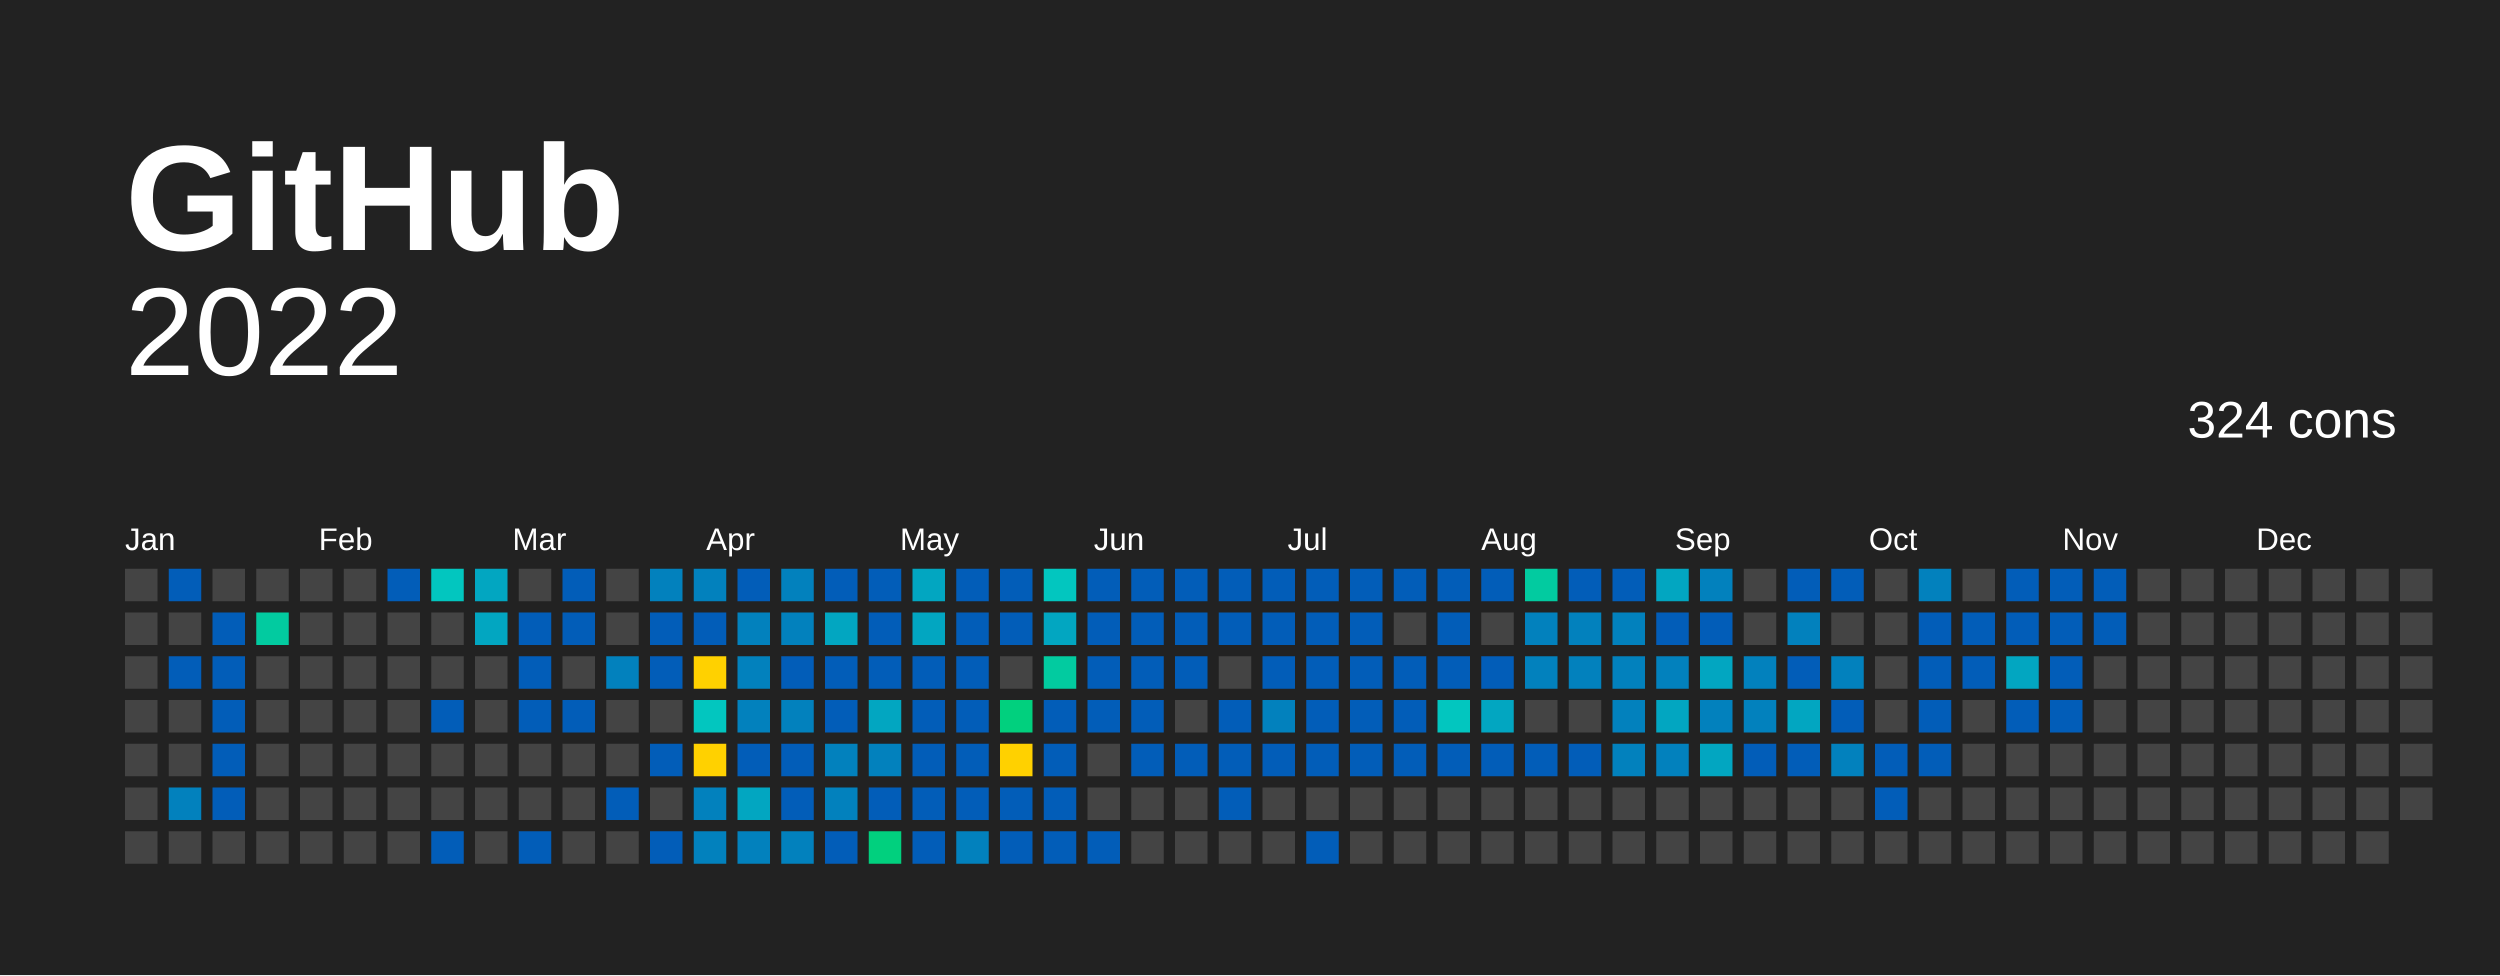
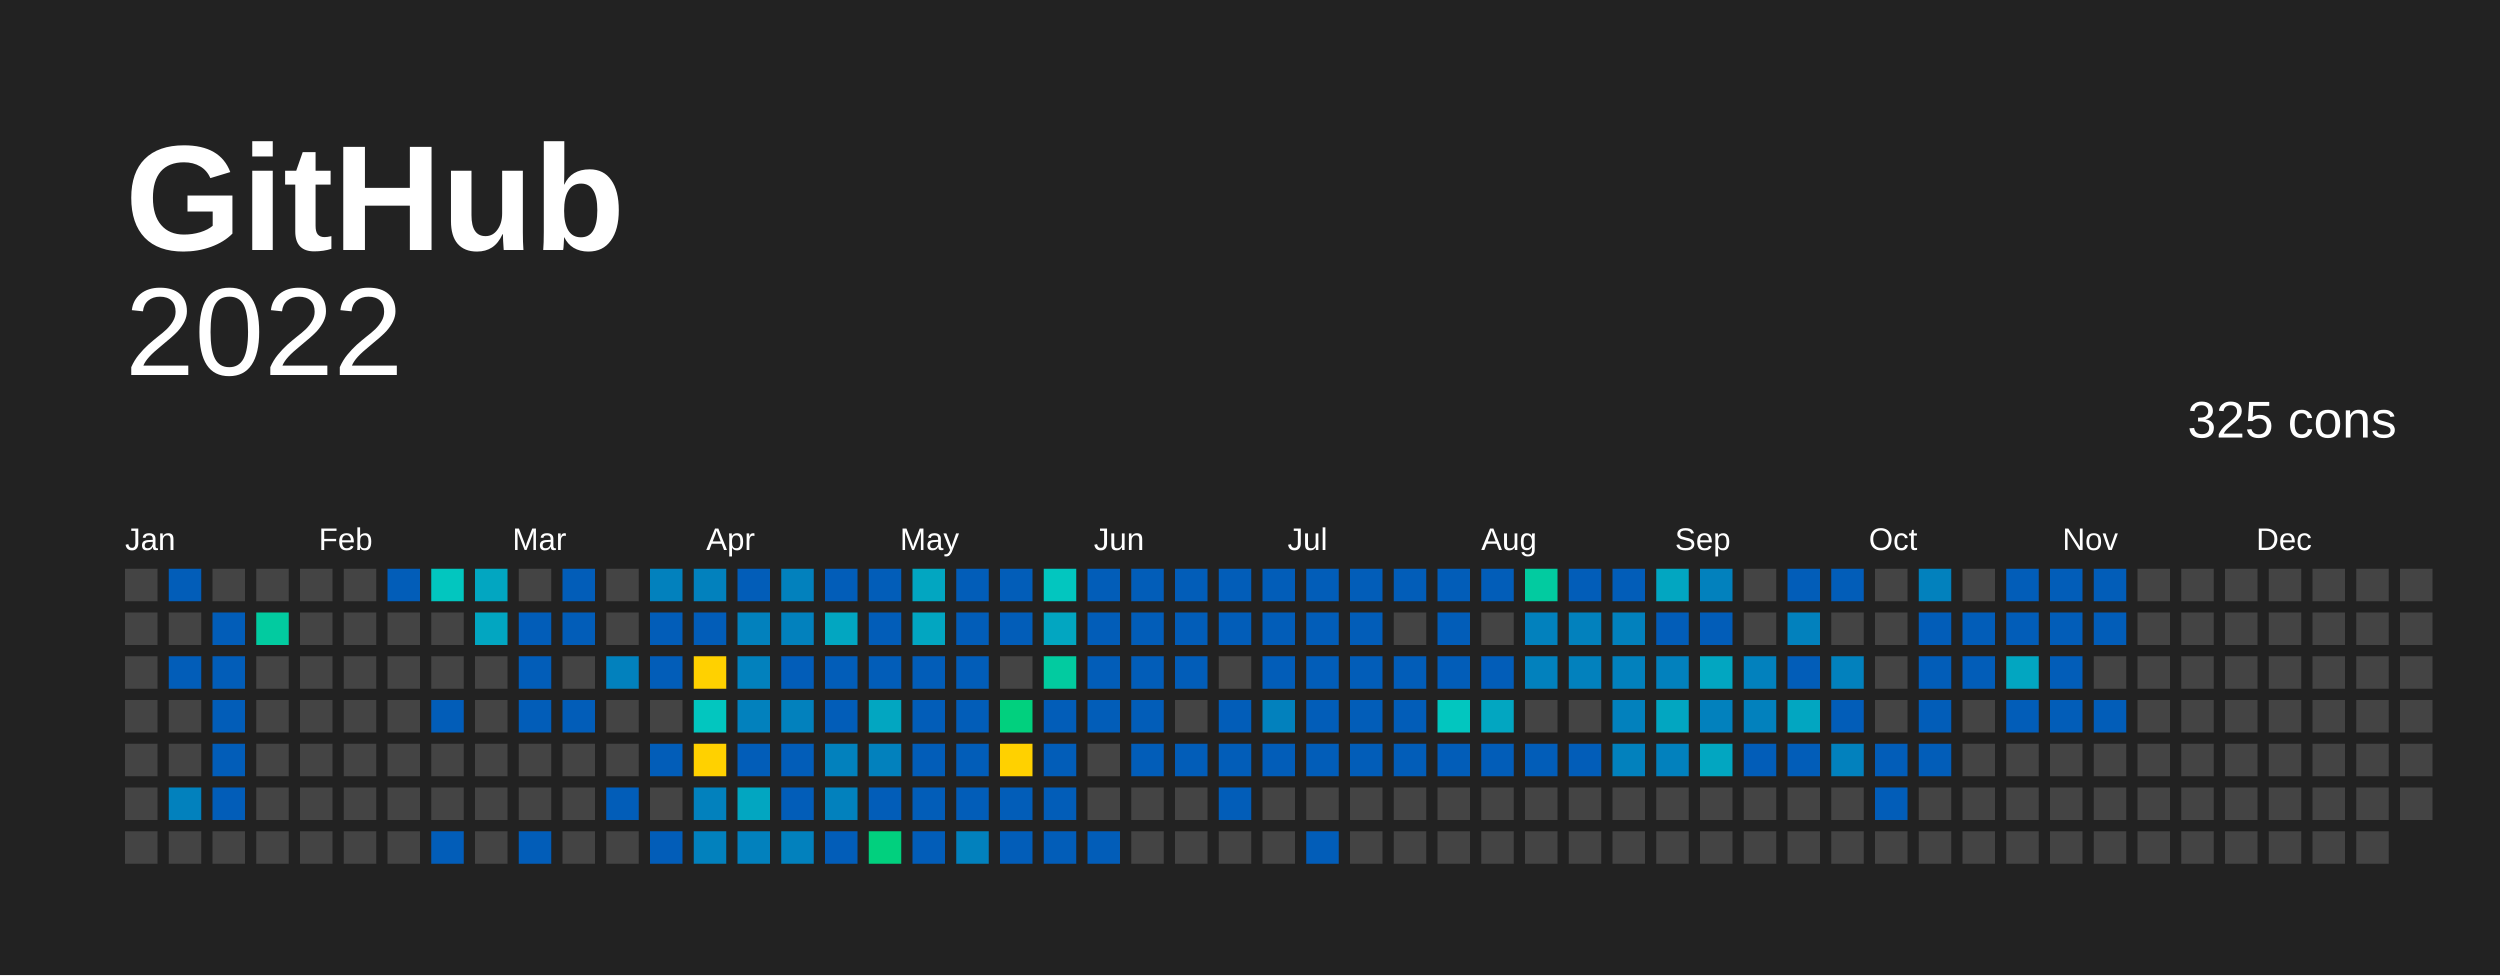
<svg xmlns="http://www.w3.org/2000/svg" baseProfile="full" height="78mm" version="1.1" viewBox="0,0,200,78" width="200mm">
  <defs />
  <rect fill="#222222" height="78" width="200" x="0" y="0" />
  <text fill="#FFFFFF" style="font-size:12px; font-family:Arial; font-weight:bold;" x="10" y="20">  GitHub</text>
  <text alignment-baseline="hanging" fill="#FFFFFF" style="font-size:10.0px; font-family:Arial;" x="10" y="30">2022</text>
-   <text alignment-baseline="hanging" fill="#FFFFFF" style="font-size:4.125px; font-family:Arial;" x="175" y="35">324 cons</text>
+   <text alignment-baseline="hanging" fill="#FFFFFF" style="font-size:4.125px; font-family:Arial;" x="175" y="35">325 cons</text>
  <text fill="#FFFFFF" style="font-size:2.5px; font-family:Arial" x="10.0" y="44">Jan</text>
  <text fill="#FFFFFF" style="font-size:2.5px; font-family:Arial" x="25.5" y="44">Feb</text>
  <text fill="#FFFFFF" style="font-size:2.5px; font-family:Arial" x="41.0" y="44">Mar</text>
  <text fill="#FFFFFF" style="font-size:2.5px; font-family:Arial" x="56.5" y="44">Apr</text>
  <text fill="#FFFFFF" style="font-size:2.5px; font-family:Arial" x="72.0" y="44">May</text>
  <text fill="#FFFFFF" style="font-size:2.5px; font-family:Arial" x="87.5" y="44">Jun</text>
  <text fill="#FFFFFF" style="font-size:2.5px; font-family:Arial" x="103.0" y="44">Jul</text>
  <text fill="#FFFFFF" style="font-size:2.5px; font-family:Arial" x="118.5" y="44">Aug</text>
  <text fill="#FFFFFF" style="font-size:2.5px; font-family:Arial" x="134.0" y="44">Sep</text>
  <text fill="#FFFFFF" style="font-size:2.5px; font-family:Arial" x="149.5" y="44">Oct</text>
  <text fill="#FFFFFF" style="font-size:2.5px; font-family:Arial" x="165.0" y="44">Nov</text>
  <text fill="#FFFFFF" style="font-size:2.5px; font-family:Arial" x="180.5" y="44">Dec</text>
  <rect fill="#444444" height="2.6" width="2.6" x="10.0" y="45.5" />
  <rect fill="#444444" height="2.6" width="2.6" x="10.0" y="49.0" />
  <rect fill="#444444" height="2.6" width="2.6" x="10.0" y="52.5" />
  <rect fill="#444444" height="2.6" width="2.6" x="10.0" y="56.0" />
  <rect fill="#444444" height="2.6" width="2.6" x="10.0" y="59.5" />
  <rect fill="#444444" height="2.6" width="2.6" x="10.0" y="63.0" />
  <rect fill="#444444" height="2.6" width="2.6" x="10.0" y="66.5" />
  <rect fill="#025db8" height="2.6" width="2.6" x="13.5" y="45.5" />
  <rect fill="#444444" height="2.6" width="2.6" x="13.5" y="49.0" />
  <rect fill="#025db8" height="2.6" width="2.6" x="13.5" y="52.5" />
  <rect fill="#444444" height="2.6" width="2.6" x="13.5" y="56.0" />
  <rect fill="#444444" height="2.6" width="2.6" x="13.5" y="59.5" />
  <rect fill="#0281bd" height="2.6" width="2.6" x="13.5" y="63.0" />
  <rect fill="#444444" height="2.6" width="2.6" x="13.5" y="66.5" />
  <rect fill="#444444" height="2.6" width="2.6" x="17.0" y="45.5" />
  <rect fill="#025db8" height="2.6" width="2.6" x="17.0" y="49.0" />
  <rect fill="#025db8" height="2.6" width="2.6" x="17.0" y="52.5" />
  <rect fill="#025db8" height="2.6" width="2.6" x="17.0" y="56.0" />
  <rect fill="#025db8" height="2.6" width="2.6" x="17.0" y="59.5" />
  <rect fill="#025db8" height="2.6" width="2.6" x="17.0" y="63.0" />
  <rect fill="#444444" height="2.6" width="2.6" x="17.0" y="66.5" />
  <rect fill="#444444" height="2.6" width="2.6" x="20.5" y="45.5" />
  <rect fill="#02cba0" height="2.6" width="2.6" x="20.5" y="49.0" />
  <rect fill="#444444" height="2.6" width="2.6" x="20.5" y="52.5" />
  <rect fill="#444444" height="2.6" width="2.6" x="20.5" y="56.0" />
  <rect fill="#444444" height="2.6" width="2.6" x="20.5" y="59.5" />
  <rect fill="#444444" height="2.6" width="2.6" x="20.5" y="63.0" />
  <rect fill="#444444" height="2.6" width="2.6" x="20.5" y="66.5" />
  <rect fill="#444444" height="2.6" width="2.6" x="24.0" y="45.5" />
  <rect fill="#444444" height="2.6" width="2.6" x="24.0" y="49.0" />
  <rect fill="#444444" height="2.6" width="2.6" x="24.0" y="52.5" />
  <rect fill="#444444" height="2.6" width="2.6" x="24.0" y="56.0" />
  <rect fill="#444444" height="2.6" width="2.6" x="24.0" y="59.5" />
  <rect fill="#444444" height="2.6" width="2.6" x="24.0" y="63.0" />
  <rect fill="#444444" height="2.6" width="2.6" x="24.0" y="66.5" />
  <rect fill="#444444" height="2.6" width="2.6" x="27.5" y="45.5" />
  <rect fill="#444444" height="2.6" width="2.6" x="27.5" y="49.0" />
  <rect fill="#444444" height="2.6" width="2.6" x="27.5" y="52.5" />
  <rect fill="#444444" height="2.6" width="2.6" x="27.5" y="56.0" />
  <rect fill="#444444" height="2.6" width="2.6" x="27.5" y="59.5" />
  <rect fill="#444444" height="2.6" width="2.6" x="27.5" y="63.0" />
  <rect fill="#444444" height="2.6" width="2.6" x="27.5" y="66.5" />
  <rect fill="#025db8" height="2.6" width="2.6" x="31.0" y="45.5" />
  <rect fill="#444444" height="2.6" width="2.6" x="31.0" y="49.0" />
  <rect fill="#444444" height="2.6" width="2.6" x="31.0" y="52.5" />
  <rect fill="#444444" height="2.6" width="2.6" x="31.0" y="56.0" />
  <rect fill="#444444" height="2.6" width="2.6" x="31.0" y="59.5" />
  <rect fill="#444444" height="2.6" width="2.6" x="31.0" y="63.0" />
  <rect fill="#444444" height="2.6" width="2.6" x="31.0" y="66.5" />
  <rect fill="#02c6bf" height="2.6" width="2.6" x="34.5" y="45.5" />
  <rect fill="#444444" height="2.6" width="2.6" x="34.5" y="49.0" />
  <rect fill="#444444" height="2.6" width="2.6" x="34.5" y="52.5" />
  <rect fill="#025db8" height="2.6" width="2.6" x="34.5" y="56.0" />
  <rect fill="#444444" height="2.6" width="2.6" x="34.5" y="59.5" />
  <rect fill="#444444" height="2.6" width="2.6" x="34.5" y="63.0" />
  <rect fill="#025db8" height="2.6" width="2.6" x="34.5" y="66.5" />
  <rect fill="#02a6c1" height="2.6" width="2.6" x="38.0" y="45.5" />
  <rect fill="#02a6c1" height="2.6" width="2.6" x="38.0" y="49.0" />
  <rect fill="#444444" height="2.6" width="2.6" x="38.0" y="52.5" />
  <rect fill="#444444" height="2.6" width="2.6" x="38.0" y="56.0" />
  <rect fill="#444444" height="2.6" width="2.6" x="38.0" y="59.5" />
  <rect fill="#444444" height="2.6" width="2.6" x="38.0" y="63.0" />
  <rect fill="#444444" height="2.6" width="2.6" x="38.0" y="66.5" />
  <rect fill="#444444" height="2.6" width="2.6" x="41.5" y="45.5" />
  <rect fill="#025db8" height="2.6" width="2.6" x="41.5" y="49.0" />
  <rect fill="#025db8" height="2.6" width="2.6" x="41.5" y="52.5" />
  <rect fill="#025db8" height="2.6" width="2.6" x="41.5" y="56.0" />
  <rect fill="#444444" height="2.6" width="2.6" x="41.5" y="59.5" />
  <rect fill="#444444" height="2.6" width="2.6" x="41.5" y="63.0" />
  <rect fill="#025db8" height="2.6" width="2.6" x="41.5" y="66.5" />
  <rect fill="#025db8" height="2.6" width="2.6" x="45.0" y="45.5" />
  <rect fill="#025db8" height="2.6" width="2.6" x="45.0" y="49.0" />
  <rect fill="#444444" height="2.6" width="2.6" x="45.0" y="52.5" />
  <rect fill="#025db8" height="2.6" width="2.6" x="45.0" y="56.0" />
  <rect fill="#444444" height="2.6" width="2.6" x="45.0" y="59.5" />
  <rect fill="#444444" height="2.6" width="2.6" x="45.0" y="63.0" />
  <rect fill="#444444" height="2.6" width="2.6" x="45.0" y="66.5" />
  <rect fill="#444444" height="2.6" width="2.6" x="48.5" y="45.5" />
  <rect fill="#444444" height="2.6" width="2.6" x="48.5" y="49.0" />
  <rect fill="#0281bd" height="2.6" width="2.6" x="48.5" y="52.5" />
  <rect fill="#444444" height="2.6" width="2.6" x="48.5" y="56.0" />
  <rect fill="#444444" height="2.6" width="2.6" x="48.5" y="59.5" />
  <rect fill="#025db8" height="2.6" width="2.6" x="48.5" y="63.0" />
  <rect fill="#444444" height="2.6" width="2.6" x="48.5" y="66.5" />
  <rect fill="#0281bd" height="2.6" width="2.6" x="52.0" y="45.5" />
  <rect fill="#025db8" height="2.6" width="2.6" x="52.0" y="49.0" />
  <rect fill="#025db8" height="2.6" width="2.6" x="52.0" y="52.5" />
  <rect fill="#444444" height="2.6" width="2.6" x="52.0" y="56.0" />
  <rect fill="#025db8" height="2.6" width="2.6" x="52.0" y="59.5" />
  <rect fill="#444444" height="2.6" width="2.6" x="52.0" y="63.0" />
  <rect fill="#025db8" height="2.6" width="2.6" x="52.0" y="66.5" />
  <rect fill="#0281bd" height="2.6" width="2.6" x="55.5" y="45.5" />
  <rect fill="#025db8" height="2.6" width="2.6" x="55.5" y="49.0" />
  <rect fill="#ffd100" height="2.6" width="2.6" x="55.5" y="52.5" />
  <rect fill="#02c6bf" height="2.6" width="2.6" x="55.5" y="56.0" />
  <rect fill="#ffd100" height="2.6" width="2.6" x="55.5" y="59.5" />
  <rect fill="#0281bd" height="2.6" width="2.6" x="55.5" y="63.0" />
  <rect fill="#0281bd" height="2.6" width="2.6" x="55.5" y="66.5" />
  <rect fill="#025db8" height="2.6" width="2.6" x="59.0" y="45.5" />
  <rect fill="#0281bd" height="2.6" width="2.6" x="59.0" y="49.0" />
  <rect fill="#0281bd" height="2.6" width="2.6" x="59.0" y="52.5" />
  <rect fill="#0281bd" height="2.6" width="2.6" x="59.0" y="56.0" />
  <rect fill="#025db8" height="2.6" width="2.6" x="59.0" y="59.5" />
  <rect fill="#02a6c1" height="2.6" width="2.6" x="59.0" y="63.0" />
  <rect fill="#0281bd" height="2.6" width="2.6" x="59.0" y="66.5" />
  <rect fill="#0281bd" height="2.6" width="2.6" x="62.5" y="45.5" />
  <rect fill="#0281bd" height="2.6" width="2.6" x="62.5" y="49.0" />
  <rect fill="#025db8" height="2.6" width="2.6" x="62.5" y="52.5" />
  <rect fill="#0281bd" height="2.6" width="2.6" x="62.5" y="56.0" />
  <rect fill="#025db8" height="2.6" width="2.6" x="62.5" y="59.5" />
  <rect fill="#025db8" height="2.6" width="2.6" x="62.5" y="63.0" />
  <rect fill="#0281bd" height="2.6" width="2.6" x="62.5" y="66.5" />
  <rect fill="#025db8" height="2.6" width="2.6" x="66.0" y="45.5" />
  <rect fill="#02a6c1" height="2.6" width="2.6" x="66.0" y="49.0" />
  <rect fill="#025db8" height="2.6" width="2.6" x="66.0" y="52.5" />
  <rect fill="#025db8" height="2.6" width="2.6" x="66.0" y="56.0" />
  <rect fill="#0281bd" height="2.6" width="2.6" x="66.0" y="59.5" />
  <rect fill="#0281bd" height="2.6" width="2.6" x="66.0" y="63.0" />
  <rect fill="#025db8" height="2.6" width="2.6" x="66.0" y="66.5" />
  <rect fill="#025db8" height="2.6" width="2.6" x="69.5" y="45.5" />
  <rect fill="#025db8" height="2.6" width="2.6" x="69.5" y="49.0" />
  <rect fill="#025db8" height="2.6" width="2.6" x="69.5" y="52.5" />
  <rect fill="#02a6c1" height="2.6" width="2.6" x="69.5" y="56.0" />
  <rect fill="#0281bd" height="2.6" width="2.6" x="69.5" y="59.5" />
  <rect fill="#025db8" height="2.6" width="2.6" x="69.5" y="63.0" />
  <rect fill="#01d07e" height="2.6" width="2.6" x="69.5" y="66.5" />
  <rect fill="#02a6c1" height="2.6" width="2.6" x="73.0" y="45.5" />
  <rect fill="#02a6c1" height="2.6" width="2.6" x="73.0" y="49.0" />
  <rect fill="#025db8" height="2.6" width="2.6" x="73.0" y="52.5" />
  <rect fill="#025db8" height="2.6" width="2.6" x="73.0" y="56.0" />
  <rect fill="#025db8" height="2.6" width="2.6" x="73.0" y="59.5" />
  <rect fill="#025db8" height="2.6" width="2.6" x="73.0" y="63.0" />
  <rect fill="#025db8" height="2.6" width="2.6" x="73.0" y="66.5" />
  <rect fill="#025db8" height="2.6" width="2.6" x="76.5" y="45.5" />
  <rect fill="#025db8" height="2.6" width="2.6" x="76.5" y="49.0" />
  <rect fill="#025db8" height="2.6" width="2.6" x="76.5" y="52.5" />
  <rect fill="#025db8" height="2.6" width="2.6" x="76.5" y="56.0" />
  <rect fill="#025db8" height="2.6" width="2.6" x="76.5" y="59.5" />
  <rect fill="#025db8" height="2.6" width="2.6" x="76.5" y="63.0" />
  <rect fill="#0281bd" height="2.6" width="2.6" x="76.5" y="66.5" />
  <rect fill="#025db8" height="2.6" width="2.6" x="80.0" y="45.5" />
  <rect fill="#025db8" height="2.6" width="2.6" x="80.0" y="49.0" />
  <rect fill="#444444" height="2.6" width="2.6" x="80.0" y="52.5" />
  <rect fill="#01d07e" height="2.6" width="2.6" x="80.0" y="56.0" />
  <rect fill="#FFD100" height="2.6" width="2.6" x="80.0" y="59.5" />
  <rect fill="#025db8" height="2.6" width="2.6" x="80.0" y="63.0" />
  <rect fill="#025db8" height="2.6" width="2.6" x="80.0" y="66.5" />
  <rect fill="#02c6bf" height="2.6" width="2.6" x="83.5" y="45.5" />
  <rect fill="#02a6c1" height="2.6" width="2.6" x="83.5" y="49.0" />
  <rect fill="#02cba0" height="2.6" width="2.6" x="83.5" y="52.5" />
  <rect fill="#025db8" height="2.6" width="2.6" x="83.5" y="56.0" />
  <rect fill="#025db8" height="2.6" width="2.6" x="83.5" y="59.5" />
  <rect fill="#025db8" height="2.6" width="2.6" x="83.5" y="63.0" />
  <rect fill="#025db8" height="2.6" width="2.6" x="83.5" y="66.5" />
  <rect fill="#025db8" height="2.6" width="2.6" x="87.0" y="45.5" />
  <rect fill="#025db8" height="2.6" width="2.6" x="87.0" y="49.0" />
  <rect fill="#025db8" height="2.6" width="2.6" x="87.0" y="52.5" />
  <rect fill="#025db8" height="2.6" width="2.6" x="87.0" y="56.0" />
  <rect fill="#444444" height="2.6" width="2.6" x="87.0" y="59.5" />
  <rect fill="#444444" height="2.6" width="2.6" x="87.0" y="63.0" />
  <rect fill="#025db8" height="2.6" width="2.6" x="87.0" y="66.5" />
  <rect fill="#025db8" height="2.6" width="2.6" x="90.5" y="45.5" />
  <rect fill="#025db8" height="2.6" width="2.6" x="90.5" y="49.0" />
  <rect fill="#025db8" height="2.6" width="2.6" x="90.5" y="52.5" />
  <rect fill="#025db8" height="2.6" width="2.6" x="90.5" y="56.0" />
  <rect fill="#025db8" height="2.6" width="2.6" x="90.5" y="59.5" />
  <rect fill="#444444" height="2.6" width="2.6" x="90.5" y="63.0" />
  <rect fill="#444444" height="2.6" width="2.6" x="90.5" y="66.5" />
  <rect fill="#025db8" height="2.6" width="2.6" x="94.0" y="45.5" />
  <rect fill="#025db8" height="2.6" width="2.6" x="94.0" y="49.0" />
  <rect fill="#025db8" height="2.6" width="2.6" x="94.0" y="52.5" />
  <rect fill="#444444" height="2.6" width="2.6" x="94.0" y="56.0" />
  <rect fill="#025db8" height="2.6" width="2.6" x="94.0" y="59.5" />
  <rect fill="#444444" height="2.6" width="2.6" x="94.0" y="63.0" />
  <rect fill="#444444" height="2.6" width="2.6" x="94.0" y="66.5" />
  <rect fill="#025db8" height="2.6" width="2.6" x="97.5" y="45.5" />
  <rect fill="#025db8" height="2.6" width="2.6" x="97.5" y="49.0" />
  <rect fill="#444444" height="2.6" width="2.6" x="97.5" y="52.5" />
  <rect fill="#025db8" height="2.6" width="2.6" x="97.5" y="56.0" />
  <rect fill="#025db8" height="2.6" width="2.6" x="97.5" y="59.5" />
  <rect fill="#025db8" height="2.6" width="2.6" x="97.5" y="63.0" />
  <rect fill="#444444" height="2.6" width="2.6" x="97.5" y="66.5" />
  <rect fill="#025db8" height="2.6" width="2.6" x="101.0" y="45.5" />
  <rect fill="#025db8" height="2.6" width="2.6" x="101.0" y="49.0" />
  <rect fill="#025db8" height="2.6" width="2.6" x="101.0" y="52.5" />
  <rect fill="#0281bd" height="2.6" width="2.6" x="101.0" y="56.0" />
  <rect fill="#025db8" height="2.6" width="2.6" x="101.0" y="59.5" />
  <rect fill="#444444" height="2.6" width="2.6" x="101.0" y="63.0" />
  <rect fill="#444444" height="2.6" width="2.6" x="101.0" y="66.5" />
  <rect fill="#025db8" height="2.6" width="2.6" x="104.5" y="45.5" />
  <rect fill="#025db8" height="2.6" width="2.6" x="104.5" y="49.0" />
  <rect fill="#025db8" height="2.6" width="2.6" x="104.5" y="52.5" />
  <rect fill="#025db8" height="2.6" width="2.6" x="104.5" y="56.0" />
  <rect fill="#025db8" height="2.6" width="2.6" x="104.5" y="59.5" />
  <rect fill="#444444" height="2.6" width="2.6" x="104.5" y="63.0" />
  <rect fill="#025db8" height="2.6" width="2.6" x="104.5" y="66.5" />
  <rect fill="#025db8" height="2.6" width="2.6" x="108.0" y="45.5" />
  <rect fill="#025db8" height="2.6" width="2.6" x="108.0" y="49.0" />
  <rect fill="#025db8" height="2.6" width="2.6" x="108.0" y="52.5" />
  <rect fill="#025db8" height="2.6" width="2.6" x="108.0" y="56.0" />
  <rect fill="#025db8" height="2.6" width="2.6" x="108.0" y="59.5" />
  <rect fill="#444444" height="2.6" width="2.6" x="108.0" y="63.0" />
  <rect fill="#444444" height="2.6" width="2.6" x="108.0" y="66.5" />
  <rect fill="#025db8" height="2.6" width="2.6" x="111.5" y="45.5" />
  <rect fill="#444444" height="2.6" width="2.6" x="111.5" y="49.0" />
  <rect fill="#025db8" height="2.6" width="2.6" x="111.5" y="52.5" />
  <rect fill="#025db8" height="2.6" width="2.6" x="111.5" y="56.0" />
  <rect fill="#025db8" height="2.6" width="2.6" x="111.5" y="59.5" />
  <rect fill="#444444" height="2.6" width="2.6" x="111.5" y="63.0" />
  <rect fill="#444444" height="2.6" width="2.6" x="111.5" y="66.5" />
  <rect fill="#025db8" height="2.6" width="2.6" x="115.0" y="45.5" />
  <rect fill="#025db8" height="2.6" width="2.6" x="115.0" y="49.0" />
  <rect fill="#025db8" height="2.6" width="2.6" x="115.0" y="52.5" />
  <rect fill="#02c6bf" height="2.6" width="2.6" x="115.0" y="56.0" />
  <rect fill="#025db8" height="2.6" width="2.6" x="115.0" y="59.5" />
  <rect fill="#444444" height="2.6" width="2.6" x="115.0" y="63.0" />
  <rect fill="#444444" height="2.6" width="2.6" x="115.0" y="66.5" />
  <rect fill="#025db8" height="2.6" width="2.6" x="118.5" y="45.5" />
  <rect fill="#444444" height="2.6" width="2.6" x="118.5" y="49.0" />
  <rect fill="#025db8" height="2.6" width="2.6" x="118.5" y="52.5" />
  <rect fill="#02a6c1" height="2.6" width="2.6" x="118.5" y="56.0" />
  <rect fill="#025db8" height="2.6" width="2.6" x="118.5" y="59.5" />
  <rect fill="#444444" height="2.6" width="2.6" x="118.5" y="63.0" />
  <rect fill="#444444" height="2.6" width="2.6" x="118.5" y="66.5" />
  <rect fill="#02cba0" height="2.6" width="2.6" x="122.0" y="45.5" />
  <rect fill="#0281bd" height="2.6" width="2.6" x="122.0" y="49.0" />
  <rect fill="#0281bd" height="2.6" width="2.6" x="122.0" y="52.5" />
  <rect fill="#444444" height="2.6" width="2.6" x="122.0" y="56.0" />
  <rect fill="#025db8" height="2.6" width="2.6" x="122.0" y="59.5" />
  <rect fill="#444444" height="2.6" width="2.6" x="122.0" y="63.0" />
  <rect fill="#444444" height="2.6" width="2.6" x="122.0" y="66.5" />
  <rect fill="#025db8" height="2.6" width="2.6" x="125.5" y="45.5" />
  <rect fill="#0281bd" height="2.6" width="2.6" x="125.5" y="49.0" />
  <rect fill="#0281bd" height="2.6" width="2.6" x="125.5" y="52.5" />
  <rect fill="#444444" height="2.6" width="2.6" x="125.5" y="56.0" />
  <rect fill="#025db8" height="2.6" width="2.6" x="125.5" y="59.5" />
  <rect fill="#444444" height="2.6" width="2.6" x="125.5" y="63.0" />
  <rect fill="#444444" height="2.6" width="2.6" x="125.5" y="66.5" />
  <rect fill="#025db8" height="2.6" width="2.6" x="129.0" y="45.5" />
  <rect fill="#0281bd" height="2.6" width="2.6" x="129.0" y="49.0" />
  <rect fill="#0281bd" height="2.6" width="2.6" x="129.0" y="52.5" />
  <rect fill="#0281bd" height="2.6" width="2.6" x="129.0" y="56.0" />
  <rect fill="#0281bd" height="2.6" width="2.6" x="129.0" y="59.5" />
  <rect fill="#444444" height="2.6" width="2.6" x="129.0" y="63.0" />
  <rect fill="#444444" height="2.6" width="2.6" x="129.0" y="66.5" />
  <rect fill="#02a6c1" height="2.6" width="2.6" x="132.5" y="45.5" />
  <rect fill="#025db8" height="2.6" width="2.6" x="132.5" y="49.0" />
  <rect fill="#0281bd" height="2.6" width="2.6" x="132.5" y="52.5" />
  <rect fill="#02a6c1" height="2.6" width="2.6" x="132.5" y="56.0" />
  <rect fill="#0281bd" height="2.6" width="2.6" x="132.5" y="59.5" />
  <rect fill="#444444" height="2.6" width="2.6" x="132.5" y="63.0" />
  <rect fill="#444444" height="2.6" width="2.6" x="132.5" y="66.5" />
  <rect fill="#0281bd" height="2.6" width="2.6" x="136.0" y="45.5" />
  <rect fill="#025db8" height="2.6" width="2.6" x="136.0" y="49.0" />
  <rect fill="#02a6c1" height="2.6" width="2.6" x="136.0" y="52.5" />
  <rect fill="#0281bd" height="2.6" width="2.6" x="136.0" y="56.0" />
  <rect fill="#02a6c1" height="2.6" width="2.6" x="136.0" y="59.5" />
  <rect fill="#444444" height="2.6" width="2.6" x="136.0" y="63.0" />
  <rect fill="#444444" height="2.6" width="2.6" x="136.0" y="66.5" />
  <rect fill="#444444" height="2.6" width="2.6" x="139.5" y="45.5" />
  <rect fill="#444444" height="2.6" width="2.6" x="139.5" y="49.0" />
  <rect fill="#0281bd" height="2.6" width="2.6" x="139.5" y="52.5" />
  <rect fill="#0281bd" height="2.6" width="2.6" x="139.5" y="56.0" />
  <rect fill="#025db8" height="2.6" width="2.6" x="139.5" y="59.5" />
  <rect fill="#444444" height="2.6" width="2.6" x="139.5" y="63.0" />
  <rect fill="#444444" height="2.6" width="2.6" x="139.5" y="66.5" />
  <rect fill="#025db8" height="2.6" width="2.6" x="143.0" y="45.5" />
  <rect fill="#0281bd" height="2.6" width="2.6" x="143.0" y="49.0" />
  <rect fill="#025db8" height="2.6" width="2.6" x="143.0" y="52.5" />
  <rect fill="#02a6c1" height="2.6" width="2.6" x="143.0" y="56.0" />
  <rect fill="#025db8" height="2.6" width="2.6" x="143.0" y="59.5" />
  <rect fill="#444444" height="2.6" width="2.6" x="143.0" y="63.0" />
  <rect fill="#444444" height="2.6" width="2.6" x="143.0" y="66.5" />
  <rect fill="#025db8" height="2.6" width="2.6" x="146.5" y="45.5" />
  <rect fill="#444444" height="2.6" width="2.6" x="146.5" y="49.0" />
  <rect fill="#0281bd" height="2.6" width="2.6" x="146.5" y="52.5" />
  <rect fill="#025db8" height="2.6" width="2.6" x="146.5" y="56.0" />
  <rect fill="#0281bd" height="2.6" width="2.6" x="146.5" y="59.5" />
  <rect fill="#444444" height="2.6" width="2.6" x="146.5" y="63.0" />
  <rect fill="#444444" height="2.6" width="2.6" x="146.5" y="66.5" />
  <rect fill="#444444" height="2.6" width="2.6" x="150.0" y="45.5" />
  <rect fill="#444444" height="2.6" width="2.6" x="150.0" y="49.0" />
  <rect fill="#444444" height="2.6" width="2.6" x="150.0" y="52.5" />
  <rect fill="#444444" height="2.6" width="2.6" x="150.0" y="56.0" />
  <rect fill="#025db8" height="2.6" width="2.6" x="150.0" y="59.5" />
  <rect fill="#025db8" height="2.6" width="2.6" x="150.0" y="63.0" />
  <rect fill="#444444" height="2.6" width="2.6" x="150.0" y="66.5" />
  <rect fill="#0281bd" height="2.6" width="2.6" x="153.5" y="45.5" />
  <rect fill="#025db8" height="2.6" width="2.6" x="153.5" y="49.0" />
  <rect fill="#025db8" height="2.6" width="2.6" x="153.5" y="52.5" />
  <rect fill="#025db8" height="2.6" width="2.6" x="153.5" y="56.0" />
  <rect fill="#025db8" height="2.6" width="2.6" x="153.5" y="59.5" />
  <rect fill="#444444" height="2.6" width="2.6" x="153.5" y="63.0" />
  <rect fill="#444444" height="2.6" width="2.6" x="153.5" y="66.5" />
  <rect fill="#444444" height="2.6" width="2.6" x="157.0" y="45.5" />
  <rect fill="#025db8" height="2.6" width="2.6" x="157.0" y="49.0" />
  <rect fill="#025db8" height="2.6" width="2.6" x="157.0" y="52.5" />
  <rect fill="#444444" height="2.6" width="2.6" x="157.0" y="56.0" />
  <rect fill="#444444" height="2.6" width="2.6" x="157.0" y="59.5" />
  <rect fill="#444444" height="2.6" width="2.6" x="157.0" y="63.0" />
  <rect fill="#444444" height="2.6" width="2.6" x="157.0" y="66.5" />
  <rect fill="#025db8" height="2.6" width="2.6" x="160.5" y="45.5" />
  <rect fill="#025db8" height="2.6" width="2.6" x="160.5" y="49.0" />
  <rect fill="#02a6c1" height="2.6" width="2.6" x="160.5" y="52.5" />
  <rect fill="#025db8" height="2.6" width="2.6" x="160.5" y="56.0" />
  <rect fill="#444444" height="2.6" width="2.6" x="160.5" y="59.5" />
  <rect fill="#444444" height="2.6" width="2.6" x="160.5" y="63.0" />
  <rect fill="#444444" height="2.6" width="2.6" x="160.5" y="66.5" />
  <rect fill="#025db8" height="2.6" width="2.6" x="164.0" y="45.5" />
  <rect fill="#025db8" height="2.6" width="2.6" x="164.0" y="49.0" />
  <rect fill="#025db8" height="2.6" width="2.6" x="164.0" y="52.5" />
  <rect fill="#025db8" height="2.6" width="2.6" x="164.0" y="56.0" />
  <rect fill="#444444" height="2.6" width="2.6" x="164.0" y="59.5" />
  <rect fill="#444444" height="2.6" width="2.6" x="164.0" y="63.0" />
  <rect fill="#444444" height="2.6" width="2.6" x="164.0" y="66.5" />
  <rect fill="#025db8" height="2.6" width="2.6" x="167.5" y="45.5" />
  <rect fill="#025db8" height="2.6" width="2.6" x="167.5" y="49.0" />
  <rect fill="#444444" height="2.6" width="2.6" x="167.5" y="52.5" />
-   <rect fill="#444444" height="2.6" width="2.6" x="167.5" y="56.0" />
+   <rect fill="#025db8" height="2.6" width="2.6" x="167.5" y="56.0" />
  <rect fill="#444444" height="2.6" width="2.6" x="167.5" y="59.5" />
  <rect fill="#444444" height="2.6" width="2.6" x="167.5" y="63.0" />
  <rect fill="#444444" height="2.6" width="2.6" x="167.5" y="66.5" />
  <rect fill="#444444" height="2.6" width="2.6" x="171.0" y="45.5" />
  <rect fill="#444444" height="2.6" width="2.6" x="171.0" y="49.0" />
  <rect fill="#444444" height="2.6" width="2.6" x="171.0" y="52.5" />
  <rect fill="#444444" height="2.6" width="2.6" x="171.0" y="56.0" />
  <rect fill="#444444" height="2.6" width="2.6" x="171.0" y="59.5" />
  <rect fill="#444444" height="2.6" width="2.6" x="171.0" y="63.0" />
  <rect fill="#444444" height="2.6" width="2.6" x="171.0" y="66.5" />
  <rect fill="#444444" height="2.6" width="2.6" x="174.5" y="45.5" />
  <rect fill="#444444" height="2.6" width="2.6" x="174.5" y="49.0" />
  <rect fill="#444444" height="2.6" width="2.6" x="174.5" y="52.5" />
  <rect fill="#444444" height="2.6" width="2.6" x="174.5" y="56.0" />
  <rect fill="#444444" height="2.6" width="2.6" x="174.5" y="59.5" />
  <rect fill="#444444" height="2.6" width="2.6" x="174.5" y="63.0" />
  <rect fill="#444444" height="2.6" width="2.6" x="174.5" y="66.5" />
  <rect fill="#444444" height="2.6" width="2.6" x="178.0" y="45.5" />
  <rect fill="#444444" height="2.6" width="2.6" x="178.0" y="49.0" />
  <rect fill="#444444" height="2.6" width="2.6" x="178.0" y="52.5" />
  <rect fill="#444444" height="2.6" width="2.6" x="178.0" y="56.0" />
  <rect fill="#444444" height="2.6" width="2.6" x="178.0" y="59.5" />
  <rect fill="#444444" height="2.6" width="2.6" x="178.0" y="63.0" />
  <rect fill="#444444" height="2.6" width="2.6" x="178.0" y="66.5" />
  <rect fill="#444444" height="2.6" width="2.6" x="181.5" y="45.5" />
  <rect fill="#444444" height="2.6" width="2.6" x="181.5" y="49.0" />
  <rect fill="#444444" height="2.6" width="2.6" x="181.5" y="52.5" />
  <rect fill="#444444" height="2.6" width="2.6" x="181.5" y="56.0" />
  <rect fill="#444444" height="2.6" width="2.6" x="181.5" y="59.5" />
  <rect fill="#444444" height="2.6" width="2.6" x="181.5" y="63.0" />
  <rect fill="#444444" height="2.6" width="2.6" x="181.5" y="66.5" />
  <rect fill="#444444" height="2.6" width="2.6" x="185.0" y="45.5" />
  <rect fill="#444444" height="2.6" width="2.6" x="185.0" y="49.0" />
  <rect fill="#444444" height="2.6" width="2.6" x="185.0" y="52.5" />
  <rect fill="#444444" height="2.6" width="2.6" x="185.0" y="56.0" />
  <rect fill="#444444" height="2.6" width="2.6" x="185.0" y="59.5" />
  <rect fill="#444444" height="2.6" width="2.6" x="185.0" y="63.0" />
  <rect fill="#444444" height="2.6" width="2.6" x="185.0" y="66.5" />
  <rect fill="#444444" height="2.6" width="2.6" x="188.5" y="45.5" />
  <rect fill="#444444" height="2.6" width="2.6" x="188.5" y="49.0" />
  <rect fill="#444444" height="2.6" width="2.6" x="188.5" y="52.5" />
  <rect fill="#444444" height="2.6" width="2.6" x="188.5" y="56.0" />
  <rect fill="#444444" height="2.6" width="2.6" x="188.5" y="59.5" />
  <rect fill="#444444" height="2.6" width="2.6" x="188.5" y="63.0" />
  <rect fill="#444444" height="2.6" width="2.6" x="188.5" y="66.5" />
  <rect fill="#444444" height="2.6" width="2.6" x="192.0" y="45.5" />
  <rect fill="#444444" height="2.6" width="2.6" x="192.0" y="49.0" />
  <rect fill="#444444" height="2.6" width="2.6" x="192.0" y="52.5" />
  <rect fill="#444444" height="2.6" width="2.6" x="192.0" y="56.0" />
  <rect fill="#444444" height="2.6" width="2.6" x="192.0" y="59.5" />
  <rect fill="#444444" height="2.6" width="2.6" x="192.0" y="63.0" />
</svg>
